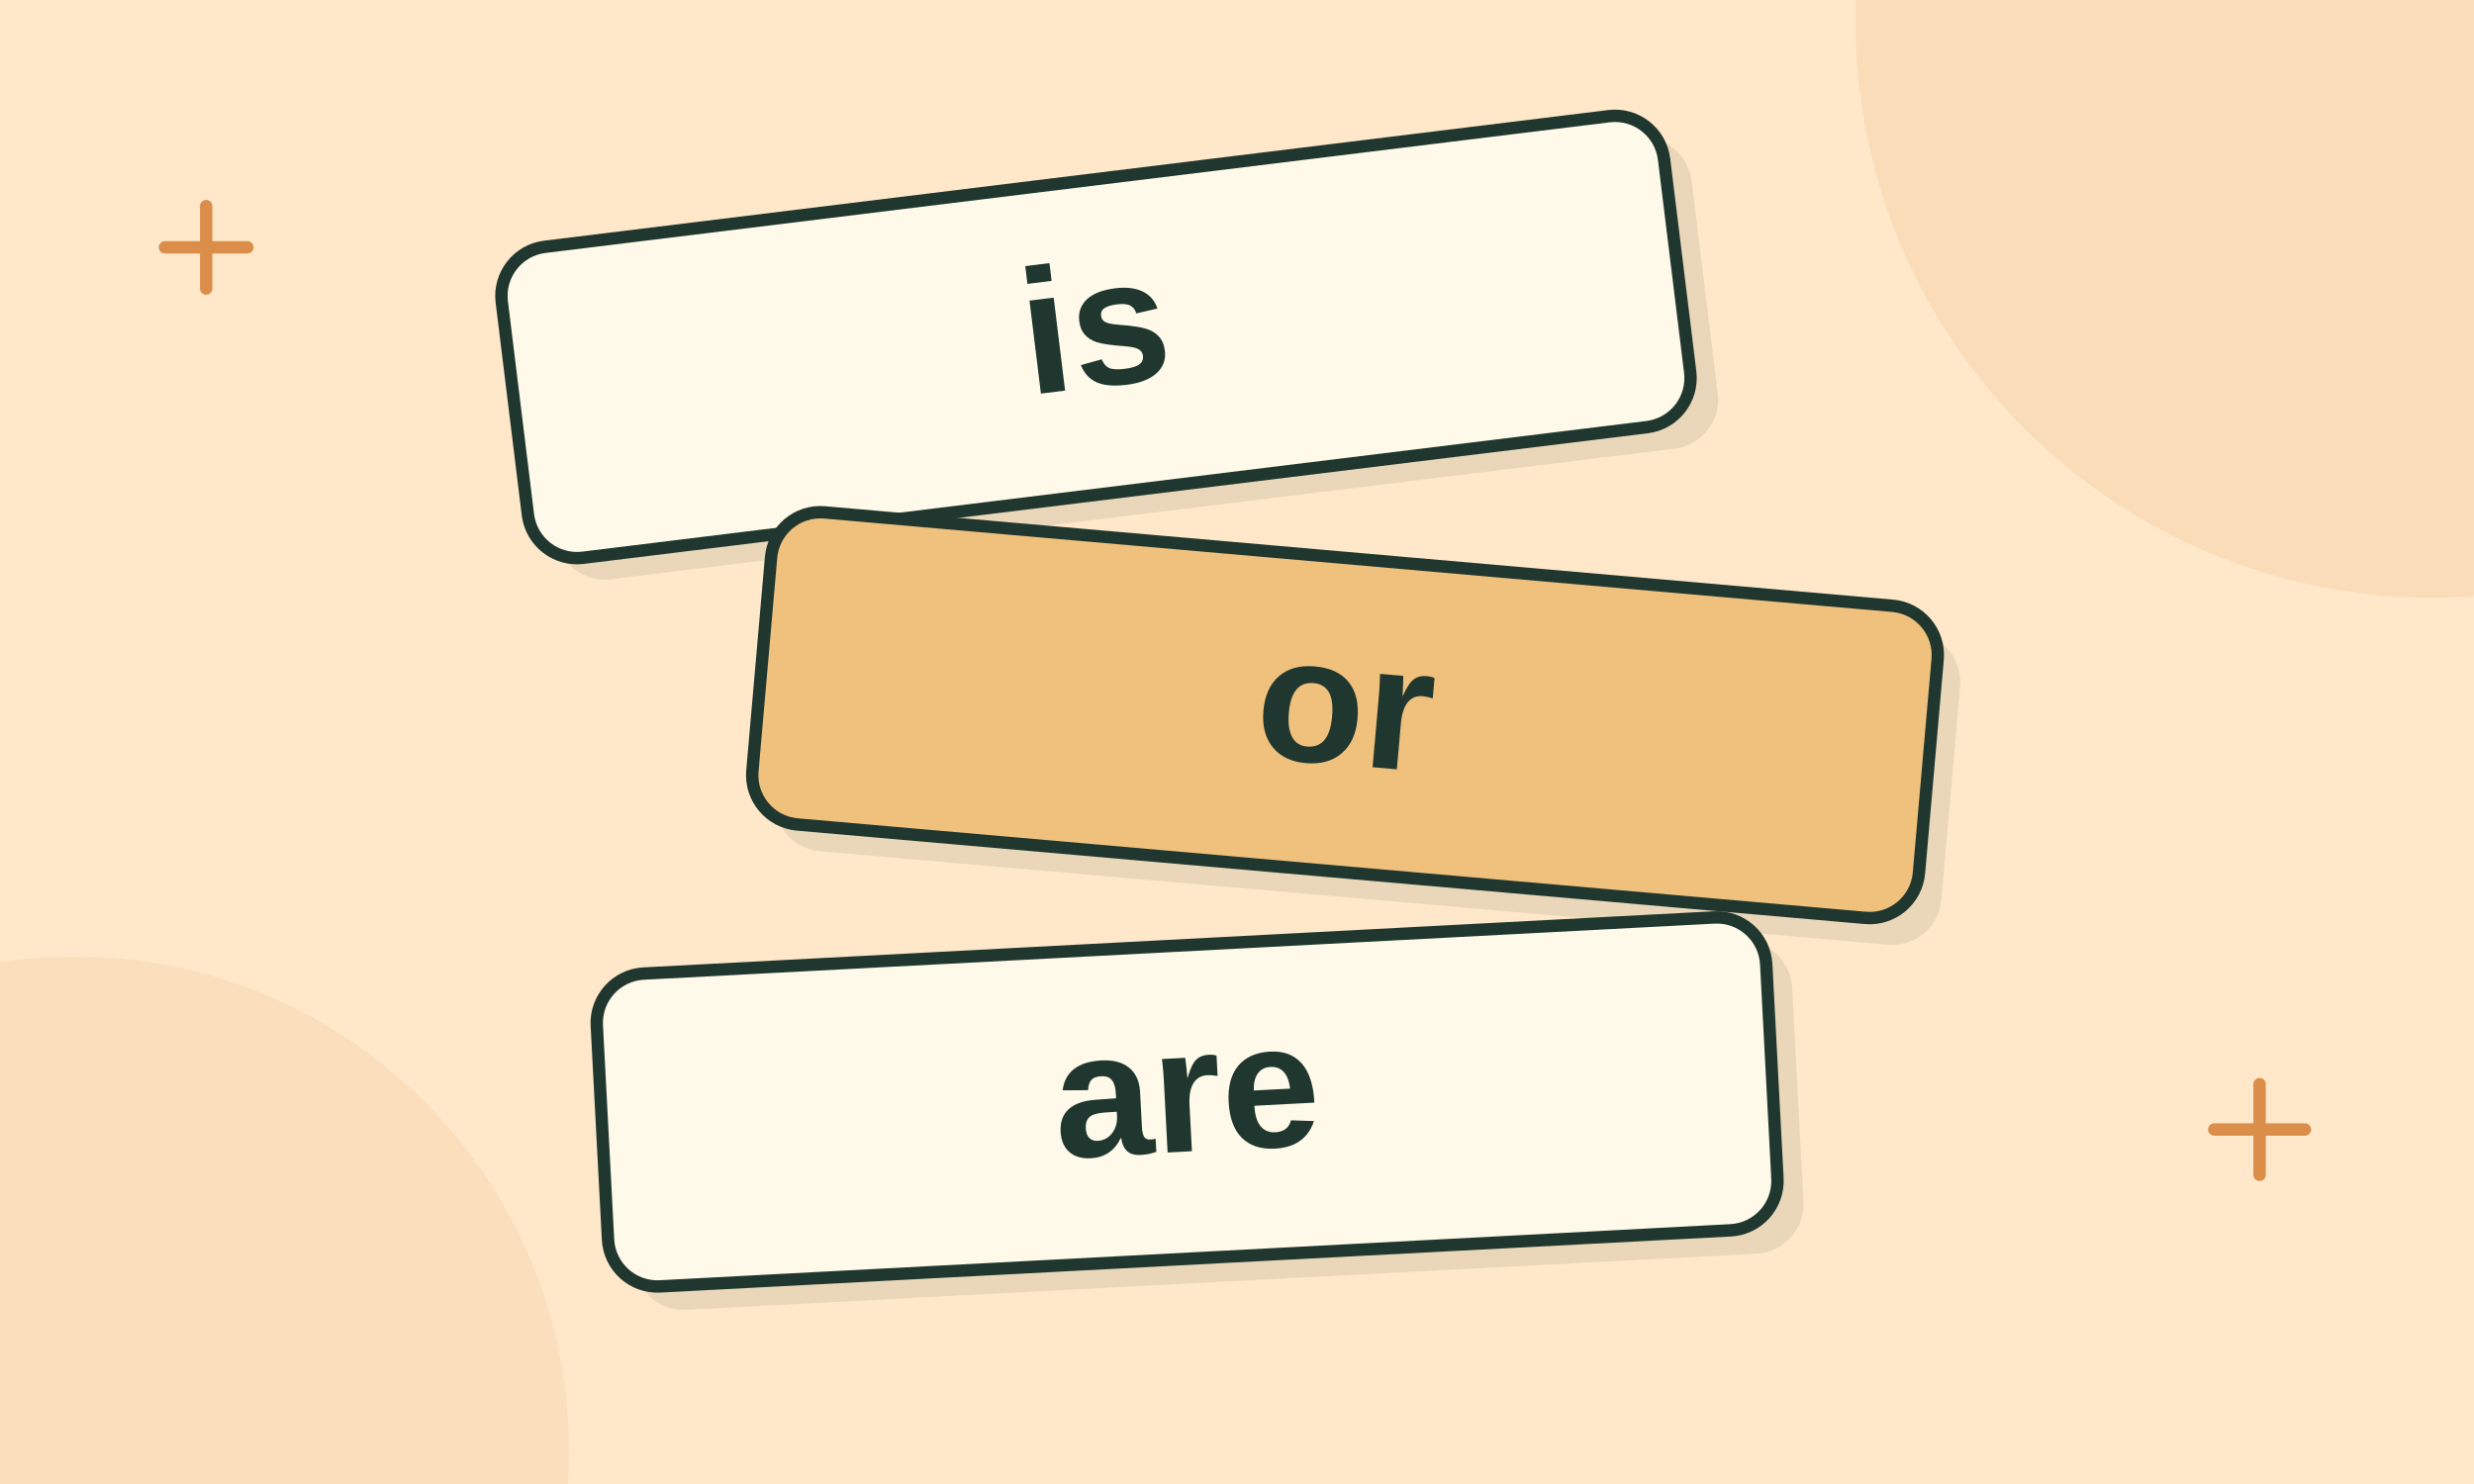
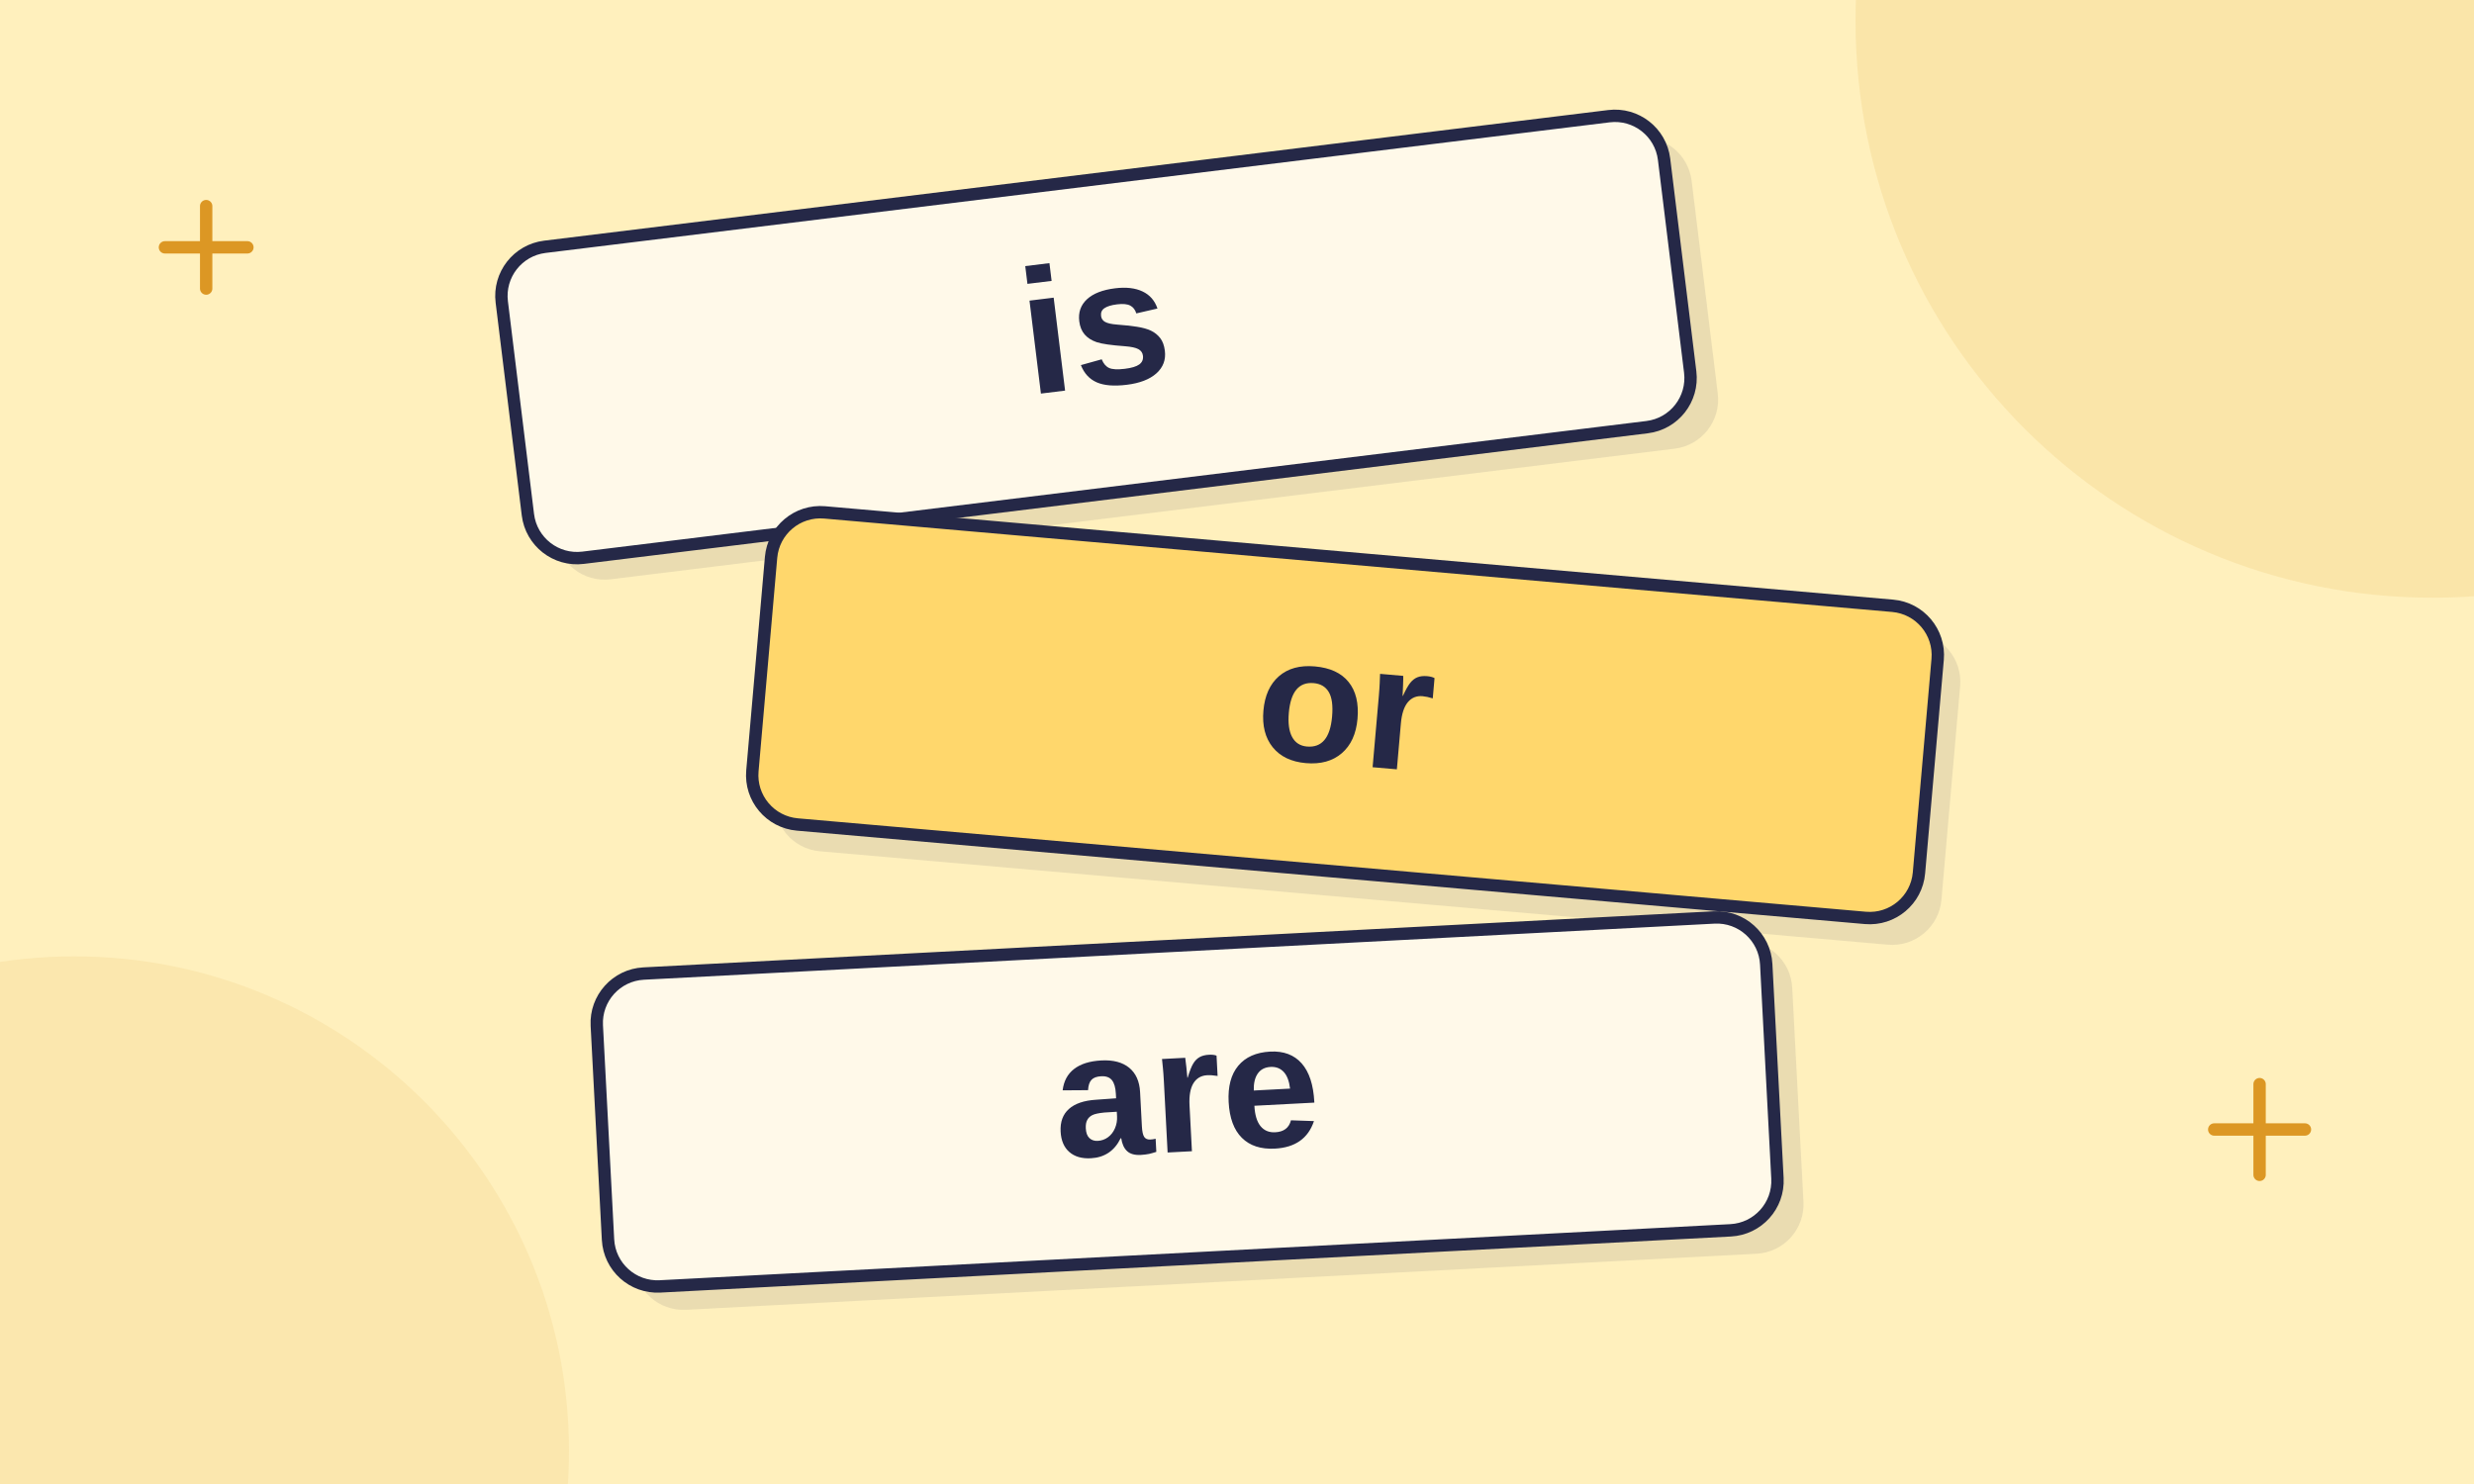
<svg xmlns="http://www.w3.org/2000/svg" width="600" height="360" viewBox="0 0 600 360">
-   <rect width="600" height="360" fill="#ffe8c9" />
-   <circle cx="590" cy="5" r="140" fill="#db8d4a20" stroke="none" stroke-width="2" />
-   <circle cx="18" cy="352" r="120" fill="#db8d4a18" stroke="none" stroke-width="2" />
-   <path d="M40 60h20m-10-10v20 M537 274h22m-11-11v22" fill="none" stroke="#db8d4a" stroke-width="3" stroke-linecap="round" stroke-linejoin="round" />
+   <rect width="600" height="360" fill="#fff0bd" />
+   <circle cx="590" cy="5" r="140" fill="#dc972420" stroke="none" stroke-width="2" />
+   <circle cx="18" cy="352" r="120" fill="#dc972418" stroke="none" stroke-width="2" />
+   <path d="M40 60h20m-10-10v20 M537 274h22m-11-11v22" fill="none" stroke="#dc9724" stroke-width="3" stroke-linecap="round" stroke-linejoin="round" />
  <g transform="translate(272 83) rotate(-7)">
-     <rect x="-142" y="-34" width="284" height="76" rx="12" fill="#20372f18" stroke="none" stroke-width="2" />
-     <rect x="-148" y="-40" width="284" height="76" rx="12" fill="#fff9e9" stroke="#20372f" stroke-width="3" />
-     <text x="-6" y="10" text-anchor="middle" font-family="Arial, sans-serif" font-size="43" font-weight="800" fill="#20372f">is</text>
+     <rect x="-142" y="-34" width="284" height="76" rx="12" fill="#25284718" stroke="none" stroke-width="2" />
+     <rect x="-148" y="-40" width="284" height="76" rx="12" fill="#fff9e9" stroke="#252847" stroke-width="3" />
+     <text x="-6" y="10" text-anchor="middle" font-family="Arial, sans-serif" font-size="43" font-weight="800" fill="#252847">is</text>
  </g>
  <g transform="translate(332 176) rotate(5)">
-     <rect x="-142" y="-34" width="284" height="76" rx="12" fill="#20372f18" stroke="none" stroke-width="2" />
-     <rect x="-148" y="-40" width="284" height="76" rx="12" fill="#f0c17d" stroke="#20372f" stroke-width="3" />
-     <text x="-6" y="10" text-anchor="middle" font-family="Arial, sans-serif" font-size="43" font-weight="800" fill="#20372f">or</text>
+     <rect x="-142" y="-34" width="284" height="76" rx="12" fill="#25284718" stroke="none" stroke-width="2" />
+     <rect x="-148" y="-40" width="284" height="76" rx="12" fill="#ffd76c" stroke="#252847" stroke-width="3" />
+     <text x="-6" y="10" text-anchor="middle" font-family="Arial, sans-serif" font-size="43" font-weight="800" fill="#252847">or</text>
  </g>
  <g transform="translate(294 269) rotate(-3)">
-     <rect x="-142" y="-34" width="284" height="76" rx="12" fill="#20372f18" stroke="none" stroke-width="2" />
-     <rect x="-148" y="-40" width="284" height="76" rx="12" fill="#fff9e9" stroke="#20372f" stroke-width="3" />
-     <text x="-6" y="10" text-anchor="middle" font-family="Arial, sans-serif" font-size="43" font-weight="800" fill="#20372f">are</text>
+     <rect x="-142" y="-34" width="284" height="76" rx="12" fill="#25284718" stroke="none" stroke-width="2" />
+     <rect x="-148" y="-40" width="284" height="76" rx="12" fill="#fff9e9" stroke="#252847" stroke-width="3" />
+     <text x="-6" y="10" text-anchor="middle" font-family="Arial, sans-serif" font-size="43" font-weight="800" fill="#252847">are</text>
  </g>
</svg>
